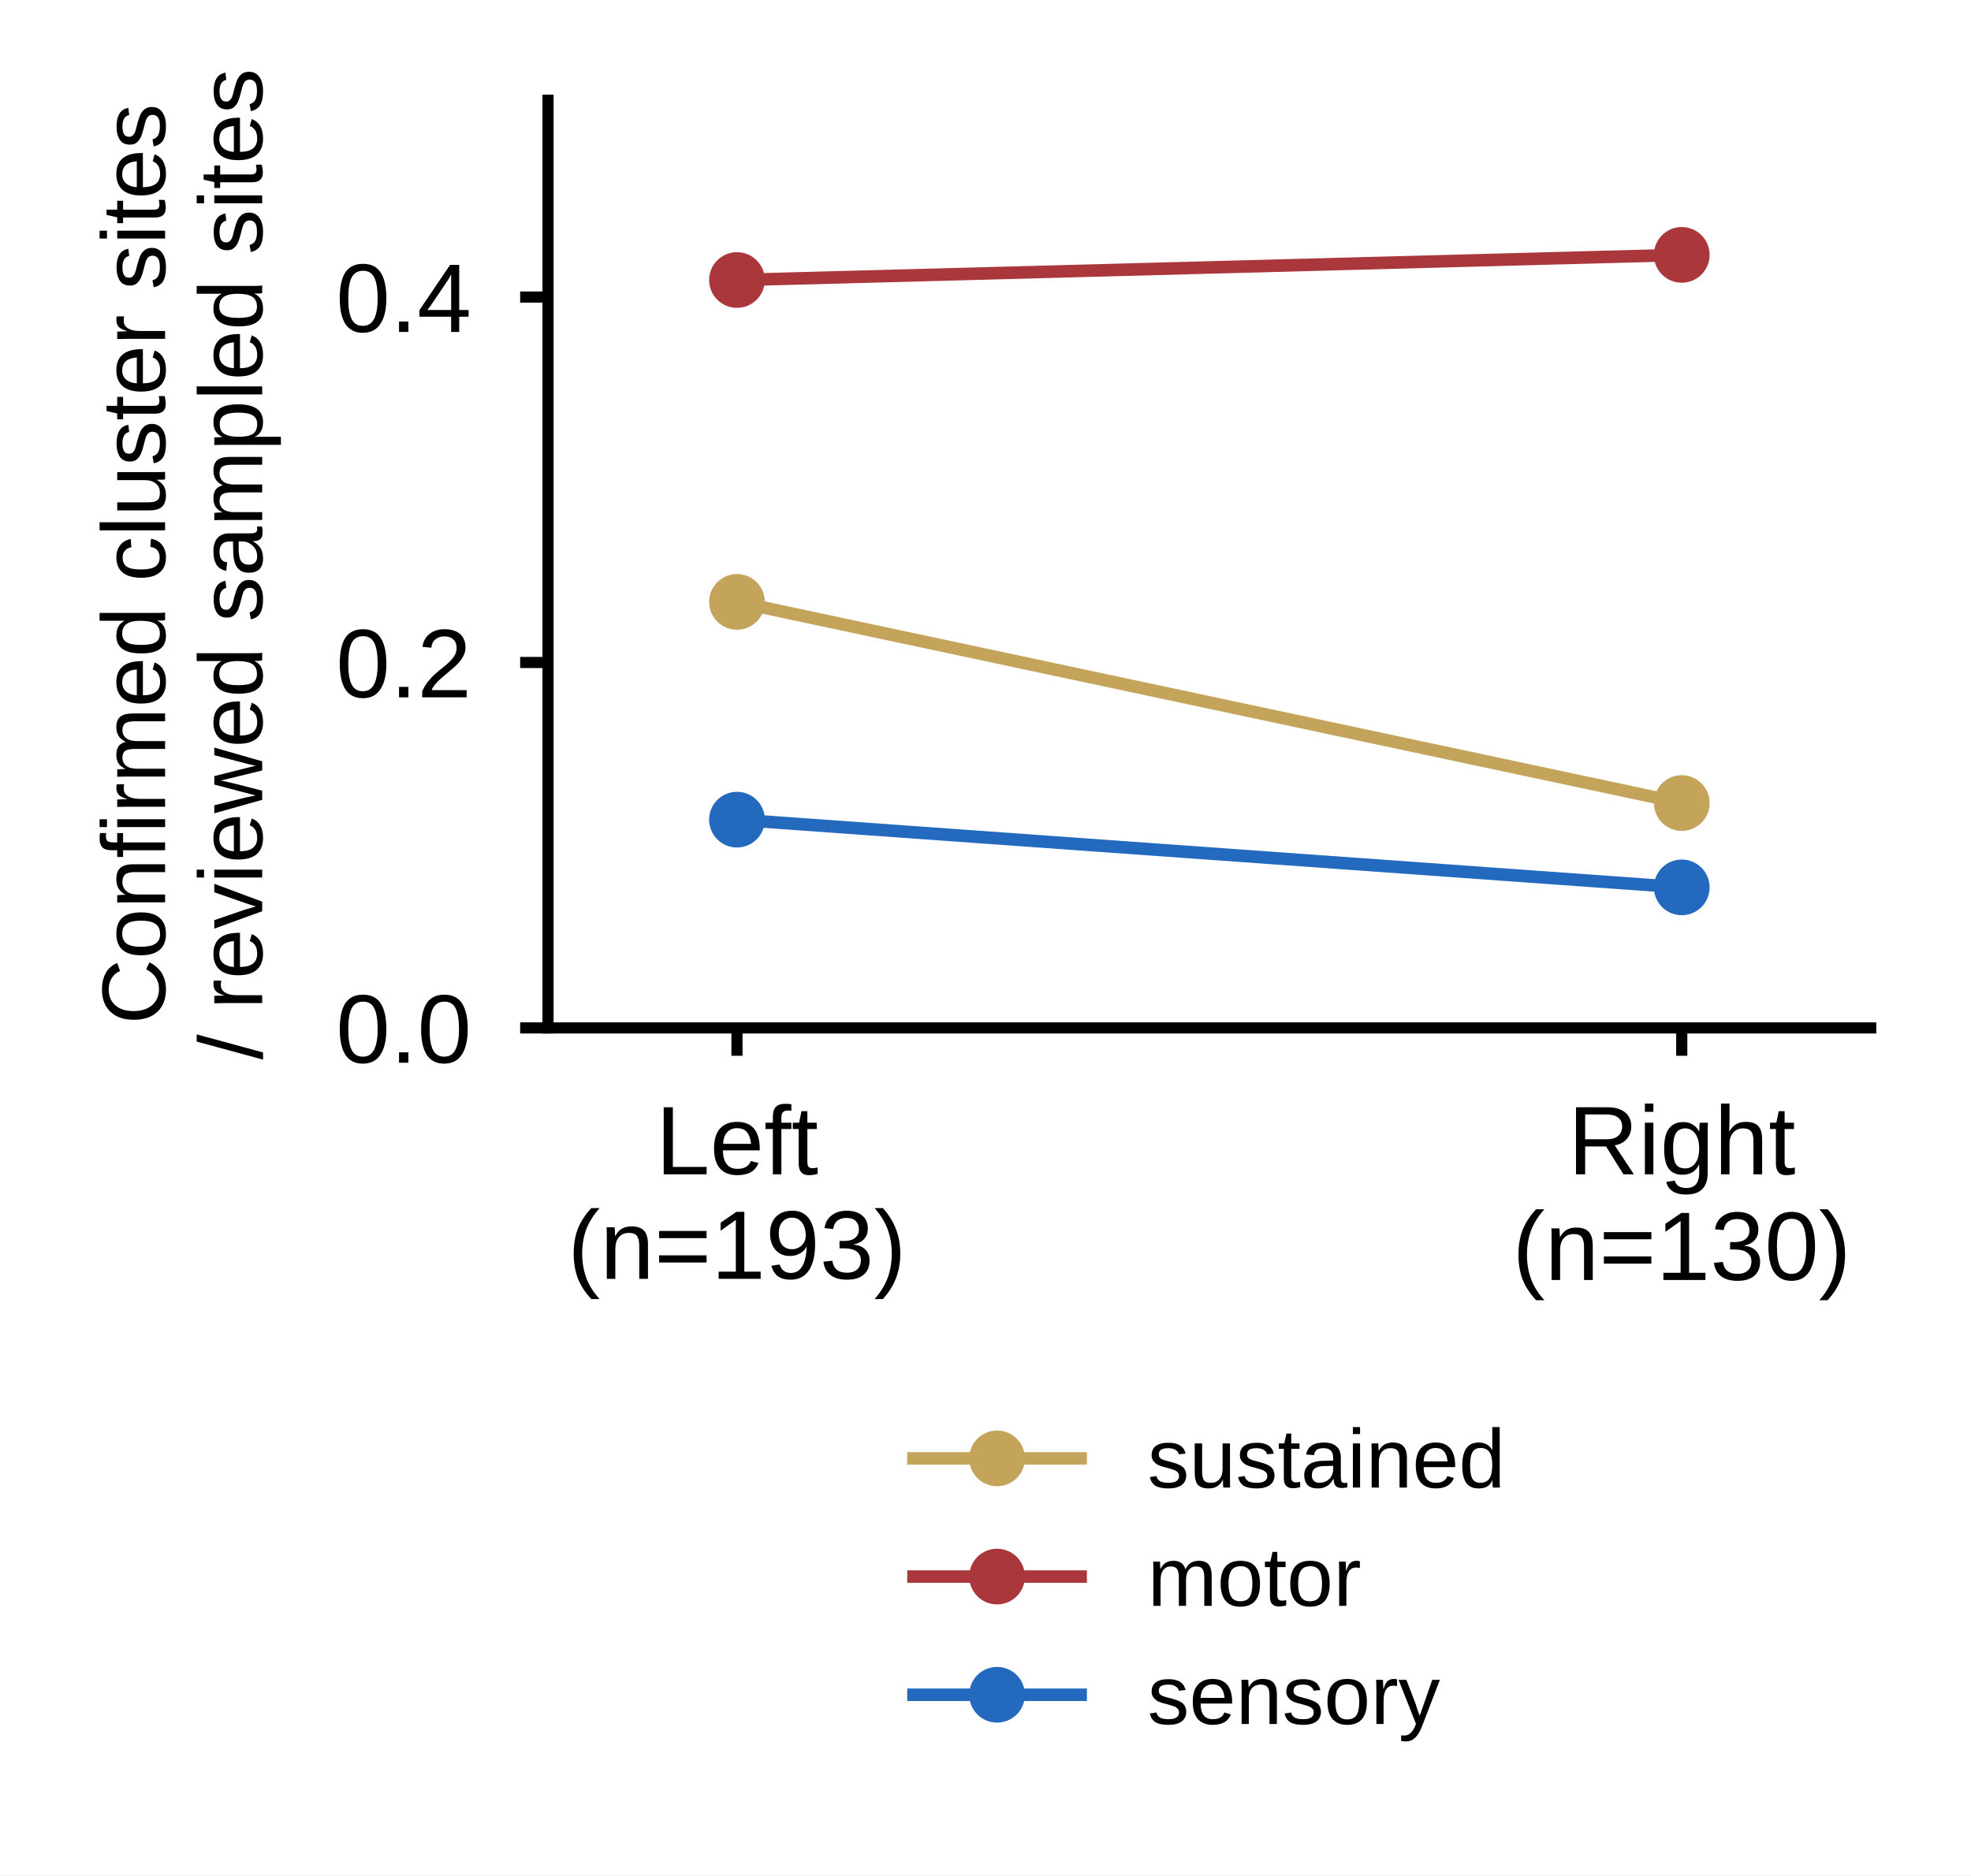
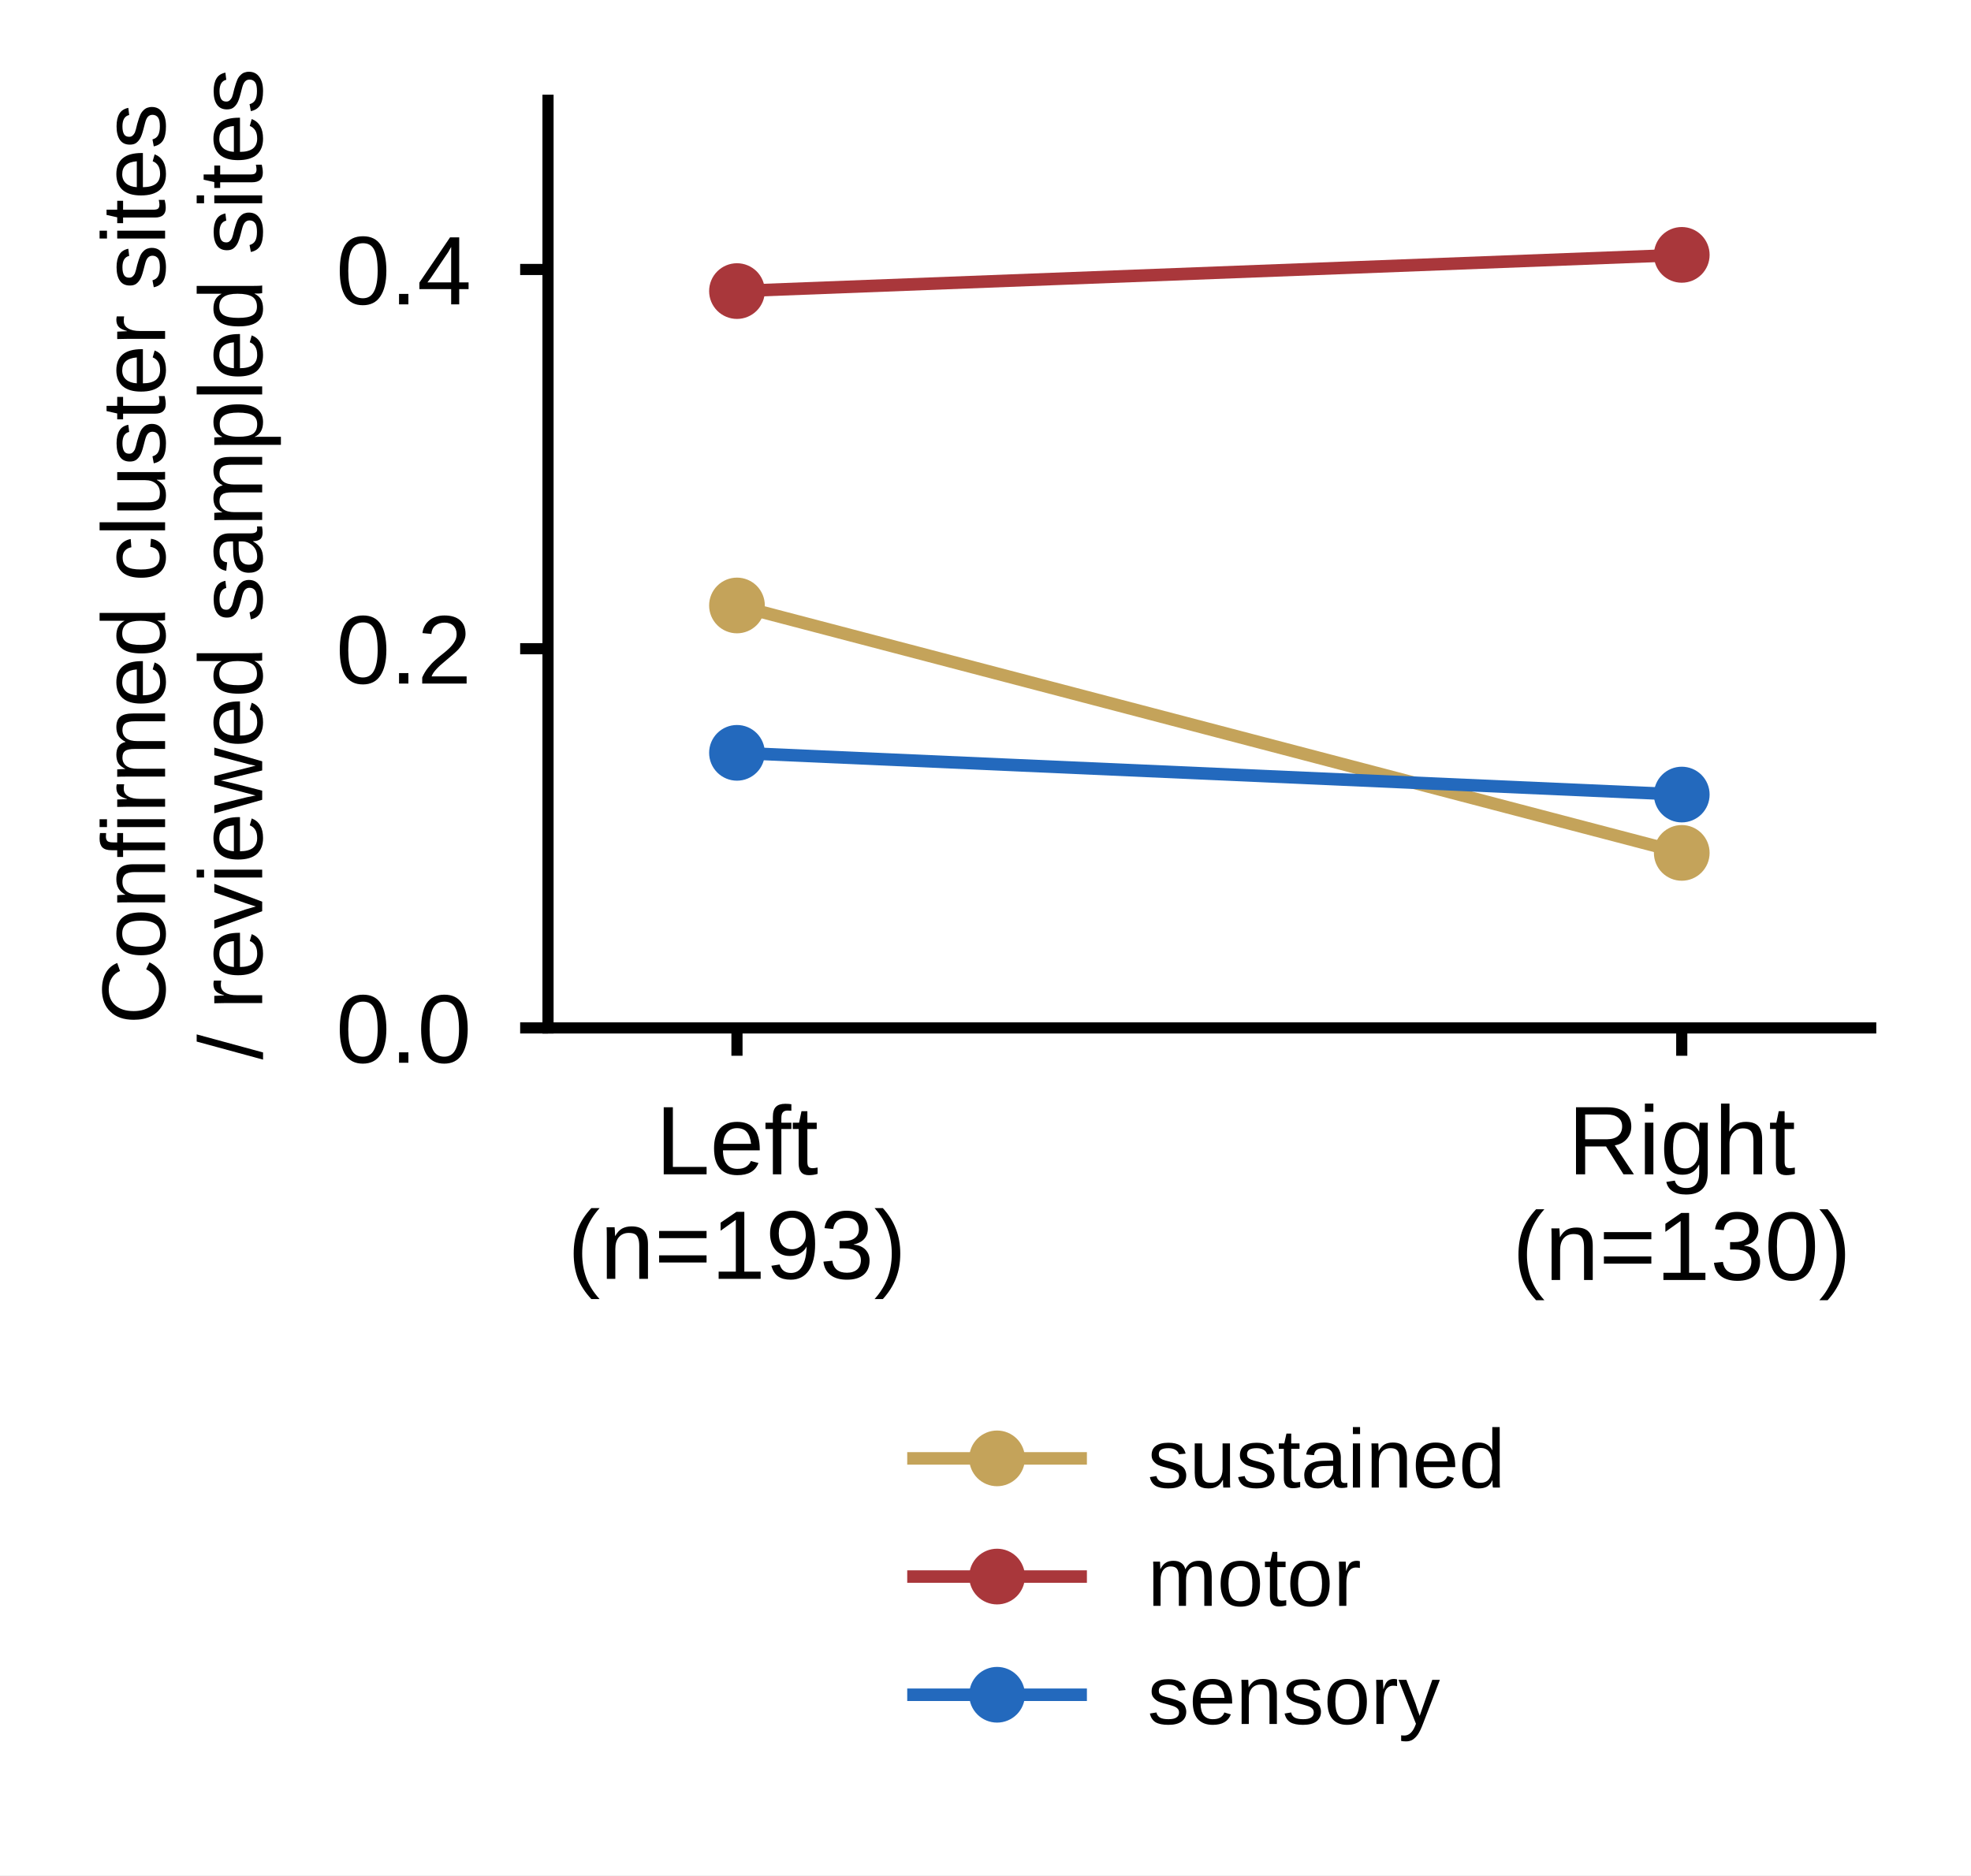
<svg xmlns="http://www.w3.org/2000/svg" xmlns:xlink="http://www.w3.org/1999/xlink" width="141.505pt" height="134.661pt" viewBox="0 0 141.505 134.661" version="1.1">
  <defs>
    <style type="text/css">*{stroke-linejoin: round; stroke-linecap: butt}</style>
  </defs>
  <g id="figure_1">
    <g id="patch_1">
      <path d="M 0 134.661  L 141.505 134.661  L 141.505 0  L 0 0  z " style="fill: #ffffff" />
    </g>
    <g id="axes_1">
      <g id="patch_2">
        <path d="M 39.344 73.814  L 134.305 73.814  L 134.305 7.2  L 39.344 7.2  z " style="fill: #ffffff" />
      </g>
      <g id="matplotlib.axis_1">
        <g id="xtick_1">
          <g id="line2d_1">
            <defs>
-               <path id="m81d9d5b04b" d="M 0 0  L 0 2  " style="stroke: #000000; stroke-width: 0.8" />
+               <path id="m9f463e3da0" d="M 0 0  L 0 2  " style="stroke: #000000; stroke-width: 0.8" />
            </defs>
            <g>
-               <use xlink:href="#m81d9d5b04b" x="52.91" y="73.814" style="stroke: #000000; stroke-width: 0.8" />
+               <use xlink:href="#m9f463e3da0" x="52.91" y="73.814" style="stroke: #000000; stroke-width: 0.8" />
            </g>
          </g>
          <g id="text_1">
            <text style="font-size: 7px; font-family: 'Arial', sans-serif" transform="translate(47.07294 84.32464)">Left</text>
            <text style="font-size: 7px; font-family: 'Arial', sans-serif" transform="translate(40.74998 91.83083)">(n=193)</text>
          </g>
        </g>
        <g id="xtick_2">
          <g id="line2d_2">
            <g>
-               <use xlink:href="#m81d9d5b04b" x="120.739" y="73.814" style="stroke: #000000; stroke-width: 0.8" />
+               <use xlink:href="#m9f463e3da0" x="120.739" y="73.814" style="stroke: #000000; stroke-width: 0.8" />
            </g>
          </g>
          <g id="text_2">
            <text style="font-size: 7px; font-family: 'Arial', sans-serif" transform="translate(112.569 84.32464)">Right</text>
            <text style="font-size: 7px; font-family: 'Arial', sans-serif" transform="translate(108.579 91.91286)">(n=130)</text>
          </g>
        </g>
      </g>
      <g id="matplotlib.axis_2">
        <g id="ytick_1">
          <g id="line2d_3">
            <defs>
-               <path id="m4cf61cb10c" d="M 0 0  L -2 0  " style="stroke: #000000; stroke-width: 0.8" />
+               <path id="m9a15bf7def" d="M 0 0  L -2 0  " style="stroke: #000000; stroke-width: 0.8" />
            </defs>
            <g>
-               <use xlink:href="#m4cf61cb10c" x="39.344" y="73.814" style="stroke: #000000; stroke-width: 0.8" />
+               <use xlink:href="#m9a15bf7def" x="39.344" y="73.814" style="stroke: #000000; stroke-width: 0.8" />
            </g>
          </g>
          <g id="text_3">
            <text style="font-size: 7px; font-family: 'Arial', sans-serif; text-anchor: end" x="33.844" y="76.319" transform="rotate(-0 33.84448 76.31941)">0.0</text>
          </g>
        </g>
        <g id="ytick_2">
          <g id="line2d_4">
            <g>
-               <use xlink:href="#m4cf61cb10c" x="39.344" y="47.572" style="stroke: #000000; stroke-width: 0.8" />
+               <use xlink:href="#m9a15bf7def" x="39.344" y="46.582" style="stroke: #000000; stroke-width: 0.8" />
            </g>
          </g>
          <g id="text_4">
-             <text style="font-size: 7px; font-family: 'Arial', sans-serif; text-anchor: end" x="33.844" y="50.077" transform="rotate(-0 33.84448 50.07746)">0.2</text>
+             <text style="font-size: 7px; font-family: 'Arial', sans-serif; text-anchor: end" x="33.844" y="49.087" transform="rotate(-0 33.84448 49.0872)">0.2</text>
          </g>
        </g>
        <g id="ytick_3">
          <g id="line2d_5">
            <g>
-               <use xlink:href="#m4cf61cb10c" x="39.344" y="21.33" style="stroke: #000000; stroke-width: 0.8" />
+               <use xlink:href="#m9a15bf7def" x="39.344" y="19.35" style="stroke: #000000; stroke-width: 0.8" />
            </g>
          </g>
          <g id="text_5">
-             <text style="font-size: 7px; font-family: 'Arial', sans-serif; text-anchor: end" x="33.844" y="23.836" transform="rotate(-0 33.84448 23.83551)">0.4</text>
+             <text style="font-size: 7px; font-family: 'Arial', sans-serif; text-anchor: end" x="33.844" y="21.855" transform="rotate(-0 33.84448 21.85499)">0.4</text>
          </g>
        </g>
        <g id="text_6">
          <text style="font-size: 6.5px; font-family: 'Arial', sans-serif" transform="translate(11.85258 73.55755) rotate(-90)">Confirmed cluster sites</text>
          <text style="font-size: 6.5px; font-family: 'Arial', sans-serif" transform="translate(18.82261 76.09002) rotate(-90)">/ reviewed sampled sites</text>
        </g>
      </g>
      <g id="line2d_6">
-         <path d="M 52.91 43.221  L 120.739 57.665  " clip-path="url(#pf3badf7df0)" style="fill: none; stroke: #c4a35a; stroke-width: 0.9; stroke-linecap: square" />
+         <path d="M 52.91 43.478  L 120.739 61.245  " clip-path="url(#p381cafef55)" style="fill: none; stroke: #c4a35a; stroke-width: 0.9; stroke-linecap: square" />
        <defs>
-           <path id="mdfde9b928a" d="M 0 1.5  C 0.398 1.5 0.779 1.342 1.061 1.061  C 1.342 0.779 1.5 0.398 1.5 0  C 1.5 -0.398 1.342 -0.779 1.061 -1.061  C 0.779 -1.342 0.398 -1.5 0 -1.5  C -0.398 -1.5 -0.779 -1.342 -1.061 -1.061  C -1.342 -0.779 -1.5 -0.398 -1.5 0  C -1.5 0.398 -1.342 0.779 -1.061 1.061  C -0.779 1.342 -0.398 1.5 0 1.5  z " style="stroke: #c4a35a" />
+           <path id="mdde9ebb4d1" d="M 0 1.5  C 0.398 1.5 0.779 1.342 1.061 1.061  C 1.342 0.779 1.5 0.398 1.5 0  C 1.5 -0.398 1.342 -0.779 1.061 -1.061  C 0.779 -1.342 0.398 -1.5 0 -1.5  C -0.398 -1.5 -0.779 -1.342 -1.061 -1.061  C -1.342 -0.779 -1.5 -0.398 -1.5 0  C -1.5 0.398 -1.342 0.779 -1.061 1.061  C -0.779 1.342 -0.398 1.5 0 1.5  z " style="stroke: #c4a35a" />
        </defs>
-         <g clip-path="url(#pf3badf7df0)">
-           <use xlink:href="#mdfde9b928a" x="52.91" y="43.221" style="fill: #c4a35a; stroke: #c4a35a" />
-           <use xlink:href="#mdfde9b928a" x="120.739" y="57.665" style="fill: #c4a35a; stroke: #c4a35a" />
+         <g clip-path="url(#p381cafef55)">
+           <use xlink:href="#mdde9ebb4d1" x="52.91" y="43.478" style="fill: #c4a35a; stroke: #c4a35a" />
+           <use xlink:href="#mdde9ebb4d1" x="120.739" y="61.245" style="fill: #c4a35a; stroke: #c4a35a" />
        </g>
      </g>
      <g id="line2d_7">
-         <path d="M 52.91 20.107  L 120.739 18.302  " clip-path="url(#pf3badf7df0)" style="fill: none; stroke: #a9373b; stroke-width: 0.9; stroke-linecap: square" />
+         <path d="M 52.91 20.902  L 120.739 18.302  " clip-path="url(#p381cafef55)" style="fill: none; stroke: #a9373b; stroke-width: 0.9; stroke-linecap: square" />
        <defs>
-           <path id="mf23c3e6f4c" d="M 0 1.5  C 0.398 1.5 0.779 1.342 1.061 1.061  C 1.342 0.779 1.5 0.398 1.5 0  C 1.5 -0.398 1.342 -0.779 1.061 -1.061  C 0.779 -1.342 0.398 -1.5 0 -1.5  C -0.398 -1.5 -0.779 -1.342 -1.061 -1.061  C -1.342 -0.779 -1.5 -0.398 -1.5 0  C -1.5 0.398 -1.342 0.779 -1.061 1.061  C -0.779 1.342 -0.398 1.5 0 1.5  z " style="stroke: #a9373b" />
+           <path id="mb12567e657" d="M 0 1.5  C 0.398 1.5 0.779 1.342 1.061 1.061  C 1.342 0.779 1.5 0.398 1.5 0  C 1.5 -0.398 1.342 -0.779 1.061 -1.061  C 0.779 -1.342 0.398 -1.5 0 -1.5  C -0.398 -1.5 -0.779 -1.342 -1.061 -1.061  C -1.342 -0.779 -1.5 -0.398 -1.5 0  C -1.5 0.398 -1.342 0.779 -1.061 1.061  C -0.779 1.342 -0.398 1.5 0 1.5  z " style="stroke: #a9373b" />
        </defs>
-         <g clip-path="url(#pf3badf7df0)">
-           <use xlink:href="#mf23c3e6f4c" x="52.91" y="20.107" style="fill: #a9373b; stroke: #a9373b" />
-           <use xlink:href="#mf23c3e6f4c" x="120.739" y="18.302" style="fill: #a9373b; stroke: #a9373b" />
+         <g clip-path="url(#p381cafef55)">
+           <use xlink:href="#mb12567e657" x="52.91" y="20.902" style="fill: #a9373b; stroke: #a9373b" />
+           <use xlink:href="#mb12567e657" x="120.739" y="18.302" style="fill: #a9373b; stroke: #a9373b" />
        </g>
      </g>
      <g id="line2d_8">
-         <path d="M 52.91 58.858  L 120.739 63.721  " clip-path="url(#pf3badf7df0)" style="fill: none; stroke: #2369bd; stroke-width: 0.9; stroke-linecap: square" />
+         <path d="M 52.91 54.06  L 120.739 57.056  " clip-path="url(#p381cafef55)" style="fill: none; stroke: #2369bd; stroke-width: 0.9; stroke-linecap: square" />
        <defs>
-           <path id="mb974266a08" d="M 0 1.5  C 0.398 1.5 0.779 1.342 1.061 1.061  C 1.342 0.779 1.5 0.398 1.5 0  C 1.5 -0.398 1.342 -0.779 1.061 -1.061  C 0.779 -1.342 0.398 -1.5 0 -1.5  C -0.398 -1.5 -0.779 -1.342 -1.061 -1.061  C -1.342 -0.779 -1.5 -0.398 -1.5 0  C -1.5 0.398 -1.342 0.779 -1.061 1.061  C -0.779 1.342 -0.398 1.5 0 1.5  z " style="stroke: #2369bd" />
+           <path id="mb4a87bc01b" d="M 0 1.5  C 0.398 1.5 0.779 1.342 1.061 1.061  C 1.342 0.779 1.5 0.398 1.5 0  C 1.5 -0.398 1.342 -0.779 1.061 -1.061  C 0.779 -1.342 0.398 -1.5 0 -1.5  C -0.398 -1.5 -0.779 -1.342 -1.061 -1.061  C -1.342 -0.779 -1.5 -0.398 -1.5 0  C -1.5 0.398 -1.342 0.779 -1.061 1.061  C -0.779 1.342 -0.398 1.5 0 1.5  z " style="stroke: #2369bd" />
        </defs>
-         <g clip-path="url(#pf3badf7df0)">
-           <use xlink:href="#mb974266a08" x="52.91" y="58.858" style="fill: #2369bd; stroke: #2369bd" />
-           <use xlink:href="#mb974266a08" x="120.739" y="63.721" style="fill: #2369bd; stroke: #2369bd" />
+         <g clip-path="url(#p381cafef55)">
+           <use xlink:href="#mb4a87bc01b" x="52.91" y="54.06" style="fill: #2369bd; stroke: #2369bd" />
+           <use xlink:href="#mb4a87bc01b" x="120.739" y="57.056" style="fill: #2369bd; stroke: #2369bd" />
        </g>
      </g>
      <g id="patch_3">
        <path d="M 39.344 73.814  L 39.344 7.2  " style="fill: none; stroke: #000000; stroke-width: 0.8; stroke-linejoin: miter; stroke-linecap: square" />
      </g>
      <g id="patch_4">
        <path d="M 39.344 73.814  L 134.305 73.814  " style="fill: none; stroke: #000000; stroke-width: 0.8; stroke-linejoin: miter; stroke-linecap: square" />
      </g>
      <g id="legend_1">
        <g id="line2d_9">
          <path d="M 65.583 104.724  L 71.583 104.724  L 77.583 104.724  " style="fill: none; stroke: #c4a35a; stroke-width: 0.9; stroke-linecap: square" />
          <g>
-             <use xlink:href="#mdfde9b928a" x="71.583" y="104.724" style="fill: #c4a35a; stroke: #c4a35a" />
+             <use xlink:href="#mdde9ebb4d1" x="71.583" y="104.724" style="fill: #c4a35a; stroke: #c4a35a" />
          </g>
        </g>
        <g id="text_7">
          <text style="font-size: 6px; font-family: 'Arial', sans-serif; text-anchor: start" x="82.383" y="106.824" transform="rotate(-0 82.38339 106.8238)">sustained</text>
        </g>
        <g id="line2d_10">
          <path d="M 65.583 113.211  L 71.583 113.211  L 77.583 113.211  " style="fill: none; stroke: #a9373b; stroke-width: 0.9; stroke-linecap: square" />
          <g>
-             <use xlink:href="#mf23c3e6f4c" x="71.583" y="113.211" style="fill: #a9373b; stroke: #a9373b" />
+             <use xlink:href="#mb12567e657" x="71.583" y="113.211" style="fill: #a9373b; stroke: #a9373b" />
          </g>
        </g>
        <g id="text_8">
          <text style="font-size: 6px; font-family: 'Arial', sans-serif; text-anchor: start" x="82.383" y="115.311" transform="rotate(-0 82.38339 115.311)">motor</text>
        </g>
        <g id="line2d_11">
          <path d="M 65.583 121.698  L 71.583 121.698  L 77.583 121.698  " style="fill: none; stroke: #2369bd; stroke-width: 0.9; stroke-linecap: square" />
          <g>
-             <use xlink:href="#mb974266a08" x="71.583" y="121.698" style="fill: #2369bd; stroke: #2369bd" />
+             <use xlink:href="#mb4a87bc01b" x="71.583" y="121.698" style="fill: #2369bd; stroke: #2369bd" />
          </g>
        </g>
        <g id="text_9">
          <text style="font-size: 6px; font-family: 'Arial', sans-serif; text-anchor: start" x="82.383" y="123.798" transform="rotate(-0 82.38339 123.7982)">sensory</text>
        </g>
      </g>
    </g>
  </g>
  <defs>
-     <clipPath id="pf3badf7df0">
+     <clipPath id="p381cafef55">
      <rect x="39.344" y="7.2" width="94.961" height="66.614" />
    </clipPath>
  </defs>
</svg>
